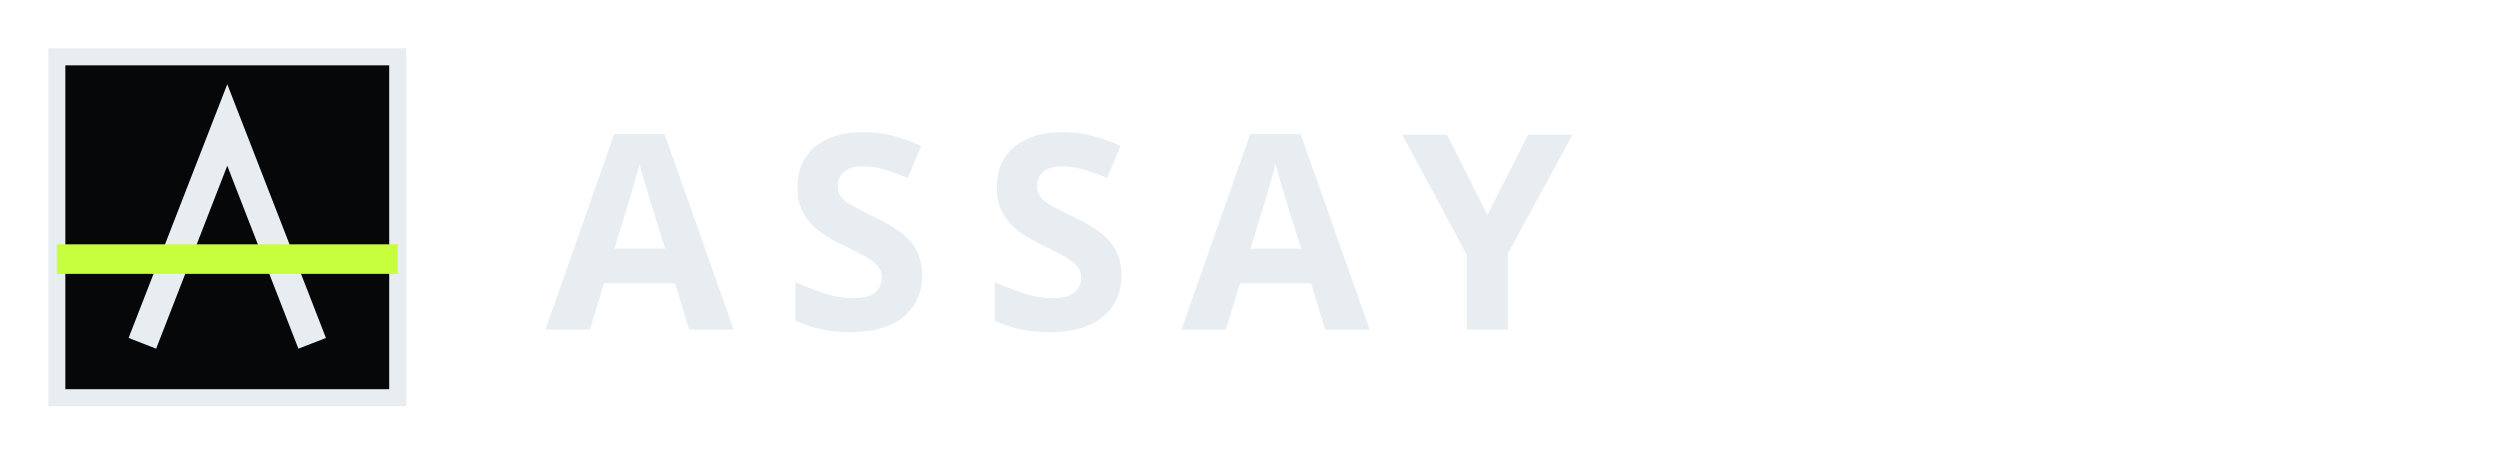
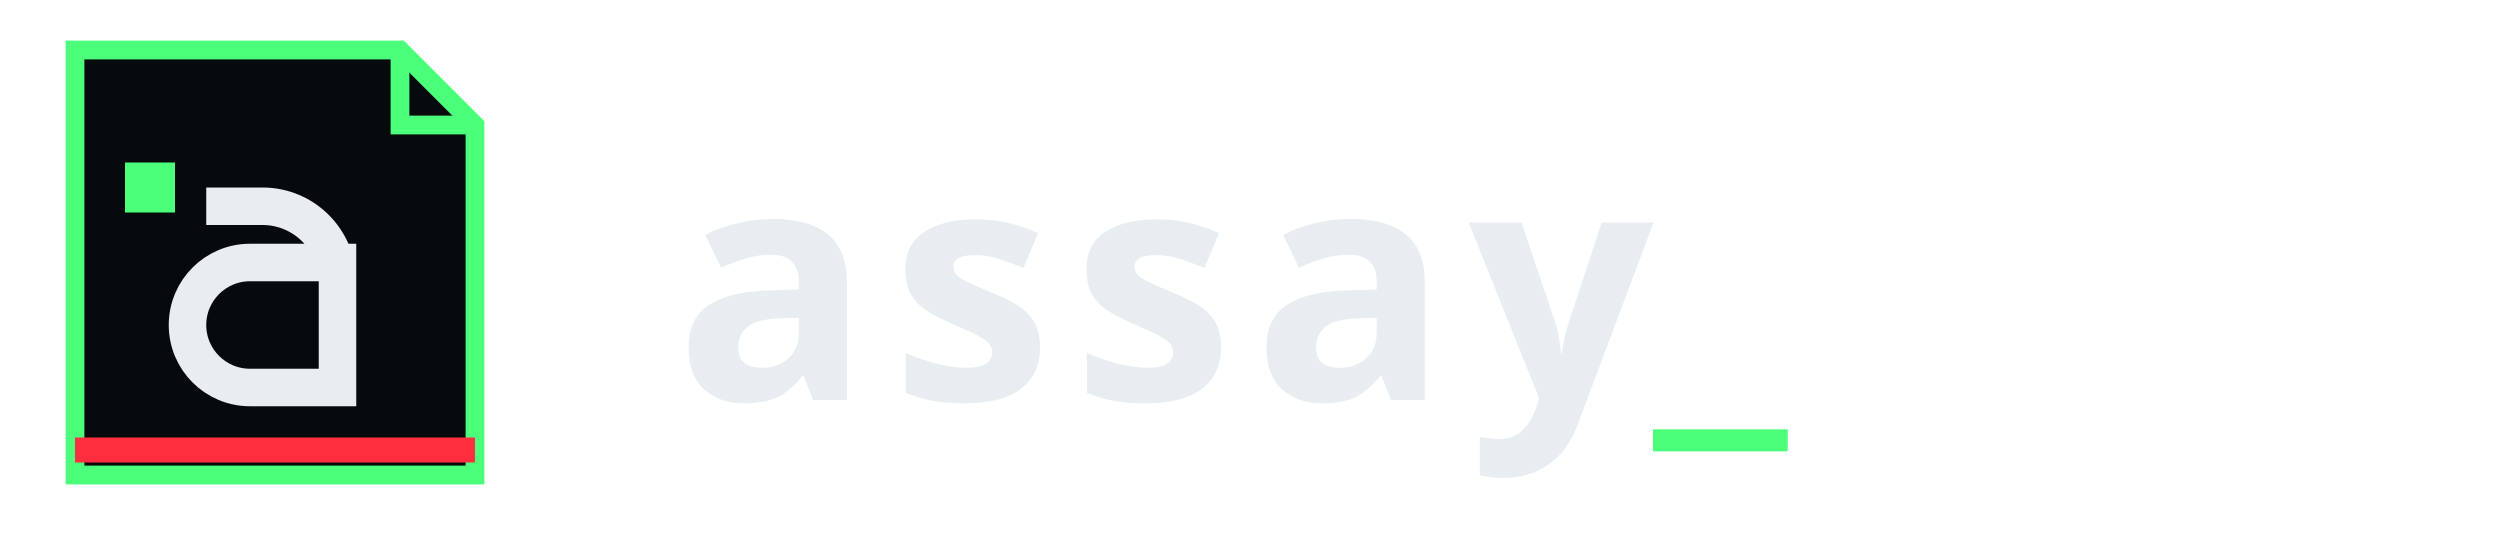
- <svg xmlns="http://www.w3.org/2000/svg" viewBox="0 0 220 40" width="220" height="40" role="img" aria-label="ASSAY">
-   <rect x="5" y="5" width="30" height="30" fill="#050709" stroke="#E8EDF2" stroke-width="1.5" />
-   <path d="M13 29 L20 11 L27 29" stroke="#E8EDF2" stroke-width="2.6" fill="none" stroke-linejoin="miter" stroke-linecap="square" />
-   <rect x="5" y="21.5" width="30" height="2.6" fill="#C8FF3C" />
-   <text x="48" y="29" font-family="Chakra Petch, system-ui, sans-serif" font-weight="700" font-size="24" letter-spacing="0.18em" fill="#E8EDF2">ASSAY</text>
+ <svg xmlns="http://www.w3.org/2000/svg" viewBox="0 0 200 44" width="200" height="44" role="img" aria-label="assay">
+   <g transform="translate(2 2)">
+     <path d="M4 2h26l6 6v28H4z" fill="#070A0D" stroke="#4CFF7A" stroke-width="1.5" />
+     <path d="M30 2v6h6" fill="none" stroke="#4CFF7A" stroke-width="1.5" />
+     <path d="M25 29v-8.5a6 6 0 0 0-6-6h-3M25 29h-7a5 5 0 0 1 0-10h7" fill="none" stroke="#E8EDF2" stroke-width="3" stroke-linecap="square" />
+     <rect x="4" y="33" width="32" height="2" fill="#FF2E3F" />
+     <rect x="8" y="11" width="4" height="4" fill="#4CFF7A" />
+   </g>
+   <text x="54" y="32" font-family="Orbitron, system-ui, sans-serif" font-weight="700" font-size="26" letter-spacing="0.06em" fill="#E8EDF2">assay<tspan fill="#4CFF7A">_</tspan>
+   </text>
</svg>
